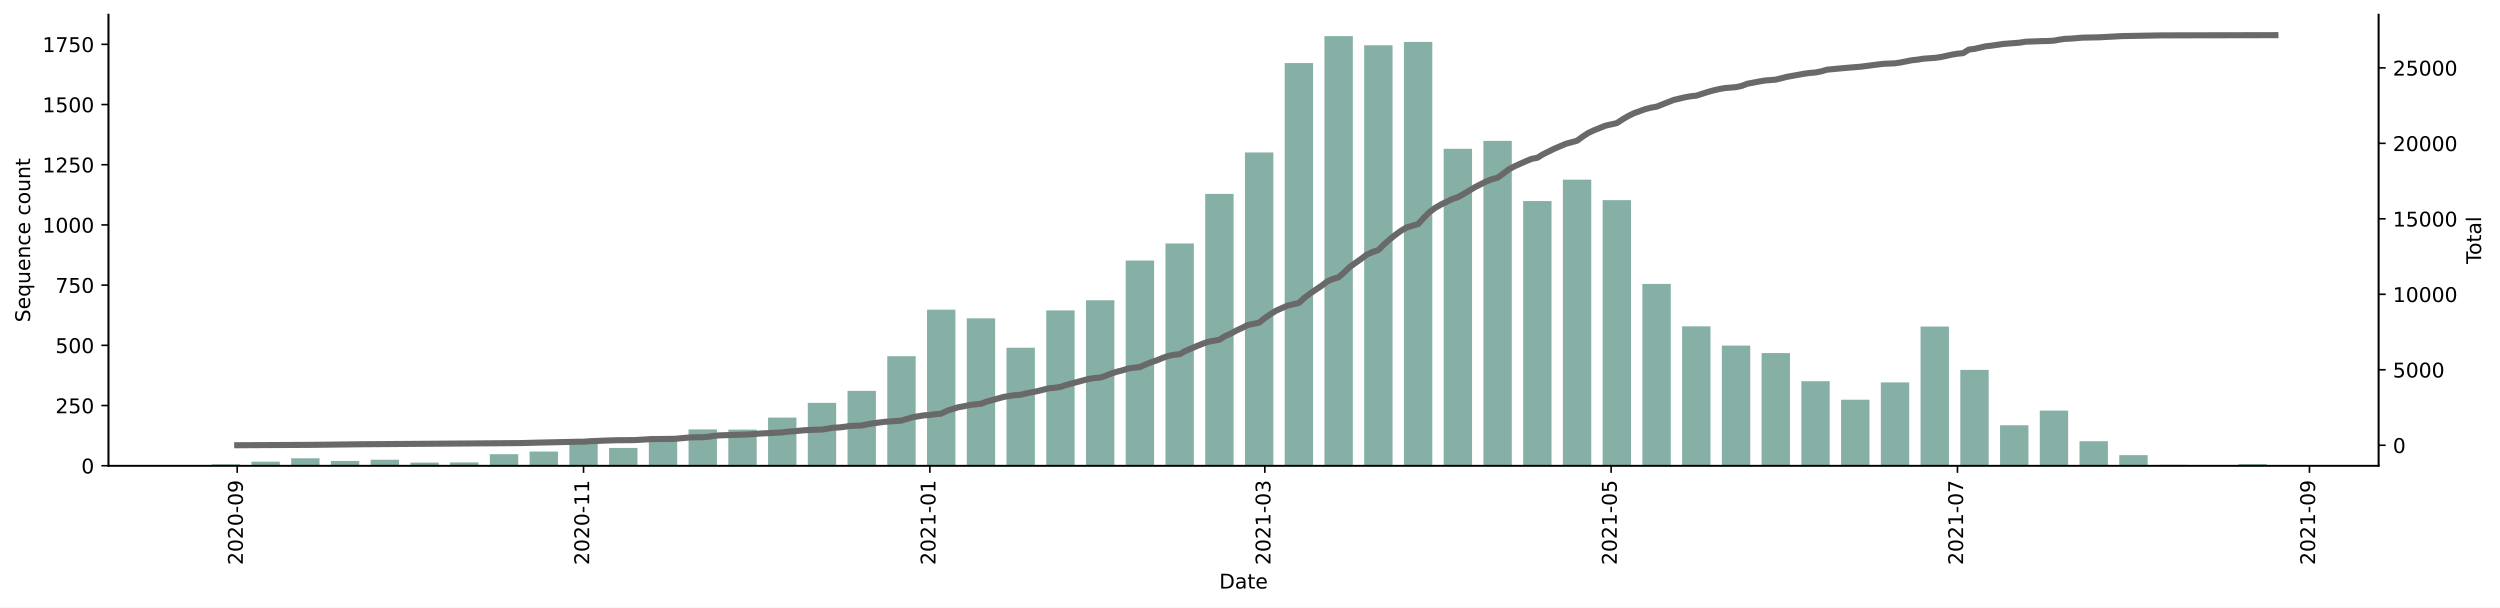
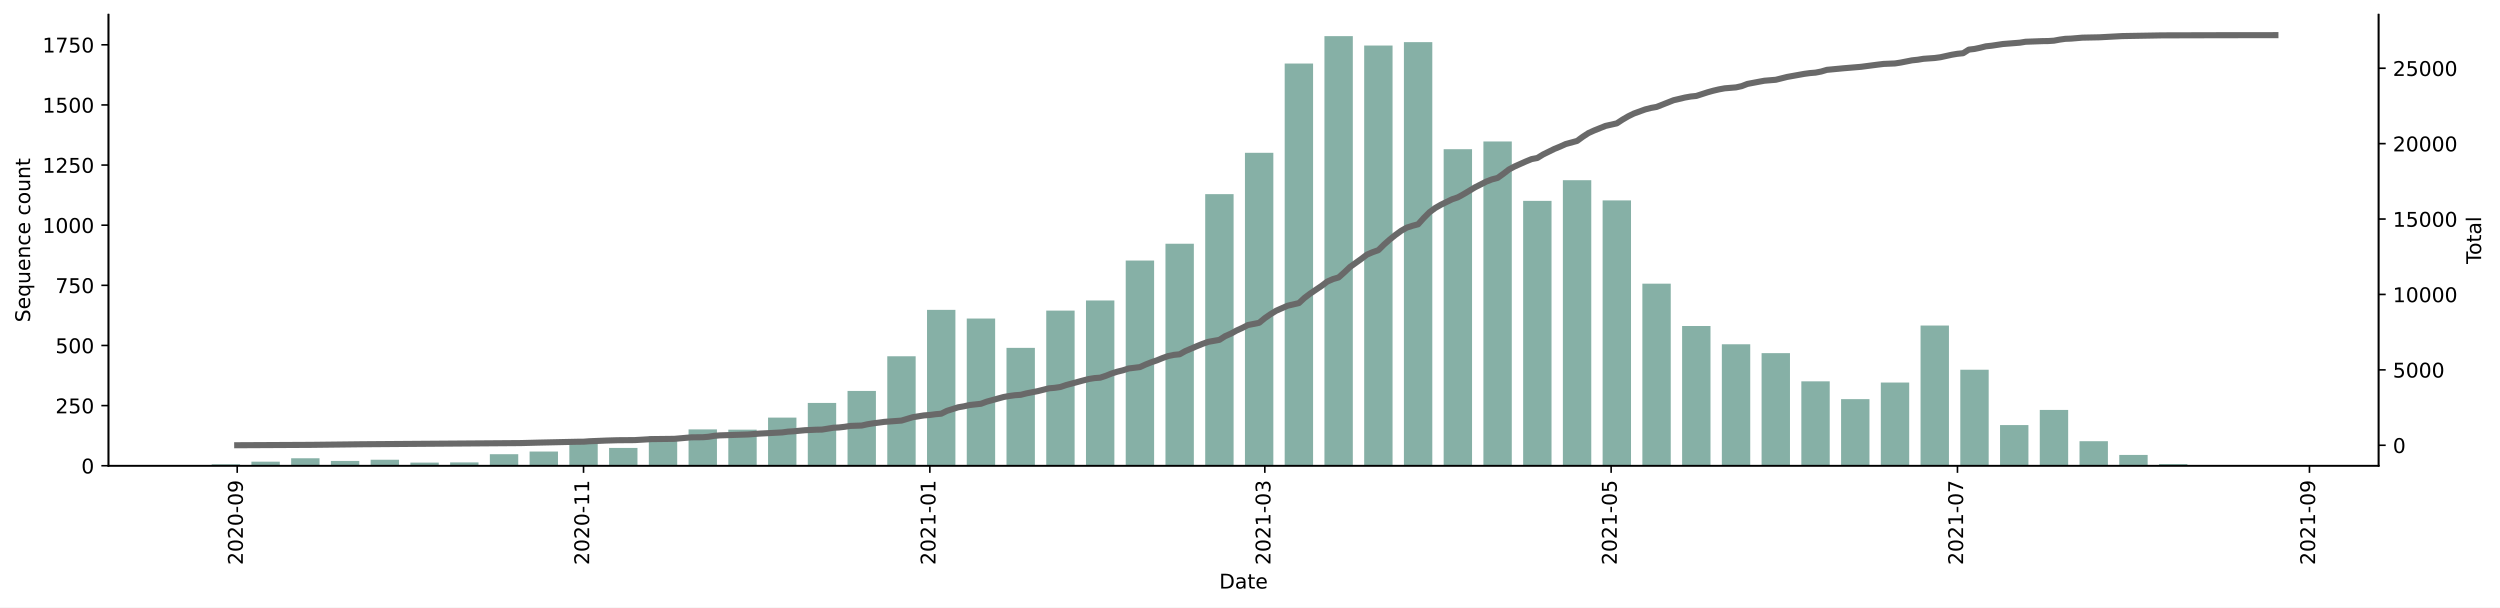
<svg xmlns="http://www.w3.org/2000/svg" xmlns:xlink="http://www.w3.org/1999/xlink" height="298.621pt" version="1.1" viewBox="0 0 1229.019 298.621" width="1229.019pt">
  <defs>
    <style type="text/css">*{stroke-linecap:butt;stroke-linejoin:round;}</style>
  </defs>
  <g id="figure_1">
    <g id="patch_1">
      <path d="M 0 298.621  L 1229.019 298.621  L 1229.019 0  L 0 0  z " style="fill:#ffffff;" />
    </g>
    <g id="axes_1">
      <g id="patch_2">
        <path d="M 53.328 228.96  L 1169.328 228.96  L 1169.328 7.2  L 53.328 7.2  z " style="fill:#ffffff;" />
      </g>
      <g id="patch_3">
-         <path clip-path="url(#p63cceb9260)" d="M 104.055 228.96  L 118.011 228.96  L 118.011 228.25  L 104.055 228.25  z " style="fill:#86b0a6;" />
+         <path clip-path="url(#p516807685a)" d="M 104.055 228.96  L 118.011 228.96  L 118.011 228.25  L 104.055 228.25  z " style="fill:#86b0a6;" />
      </g>
      <g id="patch_4">
-         <path clip-path="url(#p63cceb9260)" d="M 123.593 228.96  L 137.548 228.96  L 137.548 226.947  L 123.593 226.947  z " style="fill:#86b0a6;" />
+         <path clip-path="url(#p516807685a)" d="M 123.593 228.96  L 137.548 228.96  L 137.548 226.95  L 123.593 226.95  z " style="fill:#86b0a6;" />
      </g>
      <g id="patch_5">
-         <path clip-path="url(#p63cceb9260)" d="M 143.13 228.96  L 157.085 228.96  L 157.085 225.29  L 143.13 225.29  z " style="fill:#86b0a6;" />
+         <path clip-path="url(#p516807685a)" d="M 143.13 228.96  L 157.085 228.96  L 157.085 225.294  L 143.13 225.294  z " style="fill:#86b0a6;" />
      </g>
      <g id="patch_6">
-         <path clip-path="url(#p63cceb9260)" d="M 162.667 228.96  L 176.623 228.96  L 176.623 226.592  L 162.667 226.592  z " style="fill:#86b0a6;" />
+         <path clip-path="url(#p516807685a)" d="M 162.667 228.96  L 176.623 228.96  L 176.623 226.595  L 162.667 226.595  z " style="fill:#86b0a6;" />
      </g>
      <g id="patch_7">
-         <path clip-path="url(#p63cceb9260)" d="M 182.205 228.96  L 196.16 228.96  L 196.16 226  L 182.205 226  z " style="fill:#86b0a6;" />
+         <path clip-path="url(#p516807685a)" d="M 182.205 228.96  L 196.16 228.96  L 196.16 226.004  L 182.205 226.004  z " style="fill:#86b0a6;" />
      </g>
      <g id="patch_8">
-         <path clip-path="url(#p63cceb9260)" d="M 201.742 228.96  L 215.697 228.96  L 215.697 227.421  L 201.742 227.421  z " style="fill:#86b0a6;" />
+         <path clip-path="url(#p516807685a)" d="M 201.742 228.96  L 215.697 228.96  L 215.697 227.423  L 201.742 227.423  z " style="fill:#86b0a6;" />
      </g>
      <g id="patch_9">
-         <path clip-path="url(#p63cceb9260)" d="M 221.279 228.96  L 235.235 228.96  L 235.235 227.303  L 221.279 227.303  z " style="fill:#86b0a6;" />
+         <path clip-path="url(#p516807685a)" d="M 221.279 228.96  L 235.235 228.96  L 235.235 227.304  L 221.279 227.304  z " style="fill:#86b0a6;" />
      </g>
      <g id="patch_10">
-         <path clip-path="url(#p63cceb9260)" d="M 240.817 228.96  L 254.772 228.96  L 254.772 223.277  L 240.817 223.277  z " style="fill:#86b0a6;" />
+         <path clip-path="url(#p516807685a)" d="M 240.817 228.96  L 254.772 228.96  L 254.772 223.284  L 240.817 223.284  z " style="fill:#86b0a6;" />
      </g>
      <g id="patch_11">
-         <path clip-path="url(#p63cceb9260)" d="M 260.354 228.96  L 274.309 228.96  L 274.309 221.975  L 260.354 221.975  z " style="fill:#86b0a6;" />
+         <path clip-path="url(#p516807685a)" d="M 260.354 228.96  L 274.309 228.96  L 274.309 221.983  L 260.354 221.983  z " style="fill:#86b0a6;" />
      </g>
      <g id="patch_12">
-         <path clip-path="url(#p63cceb9260)" d="M 279.891 228.96  L 293.847 228.96  L 293.847 217.121  L 279.891 217.121  z " style="fill:#86b0a6;" />
+         <path clip-path="url(#p516807685a)" d="M 279.891 228.96  L 293.847 228.96  L 293.847 217.135  L 279.891 217.135  z " style="fill:#86b0a6;" />
      </g>
      <g id="patch_13">
-         <path clip-path="url(#p63cceb9260)" d="M 299.429 228.96  L 313.384 228.96  L 313.384 220.199  L 299.429 220.199  z " style="fill:#86b0a6;" />
+         <path clip-path="url(#p516807685a)" d="M 299.429 228.96  L 313.384 228.96  L 313.384 220.209  L 299.429 220.209  z " style="fill:#86b0a6;" />
      </g>
      <g id="patch_14">
-         <path clip-path="url(#p63cceb9260)" d="M 318.966 228.96  L 332.921 228.96  L 332.921 214.399  L 318.966 214.399  z " style="fill:#86b0a6;" />
+         <path clip-path="url(#p516807685a)" d="M 318.966 228.96  L 332.921 228.96  L 332.921 214.415  L 318.966 214.415  z " style="fill:#86b0a6;" />
      </g>
      <g id="patch_15">
-         <path clip-path="url(#p63cceb9260)" d="M 338.503 228.96  L 352.459 228.96  L 352.459 211.084  L 338.503 211.084  z " style="fill:#86b0a6;" />
+         <path clip-path="url(#p516807685a)" d="M 338.503 228.96  L 352.459 228.96  L 352.459 211.104  L 338.503 211.104  z " style="fill:#86b0a6;" />
      </g>
      <g id="patch_16">
-         <path clip-path="url(#p63cceb9260)" d="M 358.041 228.96  L 371.996 228.96  L 371.996 211.202  L 358.041 211.202  z " style="fill:#86b0a6;" />
+         <path clip-path="url(#p516807685a)" d="M 358.041 228.96  L 371.996 228.96  L 371.996 211.222  L 358.041 211.222  z " style="fill:#86b0a6;" />
      </g>
      <g id="patch_17">
-         <path clip-path="url(#p63cceb9260)" d="M 377.578 228.96  L 391.533 228.96  L 391.533 205.283  L 377.578 205.283  z " style="fill:#86b0a6;" />
+         <path clip-path="url(#p516807685a)" d="M 377.578 228.96  L 391.533 228.96  L 391.533 205.309  L 377.578 205.309  z " style="fill:#86b0a6;" />
      </g>
      <g id="patch_18">
-         <path clip-path="url(#p63cceb9260)" d="M 397.115 228.96  L 411.071 228.96  L 411.071 198.061  L 397.115 198.061  z " style="fill:#86b0a6;" />
+         <path clip-path="url(#p516807685a)" d="M 397.115 228.96  L 411.071 228.96  L 411.071 198.096  L 397.115 198.096  z " style="fill:#86b0a6;" />
      </g>
      <g id="patch_19">
-         <path clip-path="url(#p63cceb9260)" d="M 416.653 228.96  L 430.608 228.96  L 430.608 192.142  L 416.653 192.142  z " style="fill:#86b0a6;" />
+         <path clip-path="url(#p516807685a)" d="M 416.653 228.96  L 430.608 228.96  L 430.608 192.183  L 416.653 192.183  z " style="fill:#86b0a6;" />
      </g>
      <g id="patch_20">
-         <path clip-path="url(#p63cceb9260)" d="M 436.19 228.96  L 450.145 228.96  L 450.145 175.095  L 436.19 175.095  z " style="fill:#86b0a6;" />
+         <path clip-path="url(#p516807685a)" d="M 436.19 228.96  L 450.145 228.96  L 450.145 175.155  L 436.19 175.155  z " style="fill:#86b0a6;" />
      </g>
      <g id="patch_21">
-         <path clip-path="url(#p63cceb9260)" d="M 455.727 228.96  L 469.683 228.96  L 469.683 152.246  L 455.727 152.246  z " style="fill:#86b0a6;" />
+         <path clip-path="url(#p516807685a)" d="M 455.727 228.96  L 469.683 228.96  L 469.683 152.332  L 455.727 152.332  z " style="fill:#86b0a6;" />
      </g>
      <g id="patch_22">
-         <path clip-path="url(#p63cceb9260)" d="M 475.265 228.96  L 489.22 228.96  L 489.22 156.508  L 475.265 156.508  z " style="fill:#86b0a6;" />
+         <path clip-path="url(#p516807685a)" d="M 475.265 228.96  L 489.22 228.96  L 489.22 156.589  L 475.265 156.589  z " style="fill:#86b0a6;" />
      </g>
      <g id="patch_23">
-         <path clip-path="url(#p63cceb9260)" d="M 494.802 228.96  L 508.757 228.96  L 508.757 170.951  L 494.802 170.951  z " style="fill:#86b0a6;" />
+         <path clip-path="url(#p516807685a)" d="M 494.802 228.96  L 508.757 228.96  L 508.757 171.016  L 494.802 171.016  z " style="fill:#86b0a6;" />
      </g>
      <g id="patch_24">
-         <path clip-path="url(#p63cceb9260)" d="M 514.339 228.96  L 528.294 228.96  L 528.294 152.601  L 514.339 152.601  z " style="fill:#86b0a6;" />
+         <path clip-path="url(#p516807685a)" d="M 514.339 228.96  L 528.294 228.96  L 528.294 152.687  L 514.339 152.687  z " style="fill:#86b0a6;" />
      </g>
      <g id="patch_25">
-         <path clip-path="url(#p63cceb9260)" d="M 533.877 228.96  L 547.832 228.96  L 547.832 147.629  L 533.877 147.629  z " style="fill:#86b0a6;" />
+         <path clip-path="url(#p516807685a)" d="M 533.877 228.96  L 547.832 228.96  L 547.832 147.72  L 533.877 147.72  z " style="fill:#86b0a6;" />
      </g>
      <g id="patch_26">
-         <path clip-path="url(#p63cceb9260)" d="M 553.414 228.96  L 567.369 228.96  L 567.369 128.095  L 553.414 128.095  z " style="fill:#86b0a6;" />
+         <path clip-path="url(#p516807685a)" d="M 553.414 228.96  L 567.369 228.96  L 567.369 128.09  L 553.414 128.09  z " style="fill:#86b0a6;" />
      </g>
      <g id="patch_27">
-         <path clip-path="url(#p63cceb9260)" d="M 572.951 228.96  L 586.906 228.96  L 586.906 119.69  L 572.951 119.69  z " style="fill:#86b0a6;" />
+         <path clip-path="url(#p516807685a)" d="M 572.951 228.96  L 586.906 228.96  L 586.906 119.812  L 572.951 119.812  z " style="fill:#86b0a6;" />
      </g>
      <g id="patch_28">
-         <path clip-path="url(#p63cceb9260)" d="M 592.489 228.96  L 606.444 228.96  L 606.444 95.303  L 592.489 95.303  z " style="fill:#86b0a6;" />
+         <path clip-path="url(#p516807685a)" d="M 592.489 228.96  L 606.444 228.96  L 606.444 95.452  L 592.489 95.452  z " style="fill:#86b0a6;" />
      </g>
      <g id="patch_29">
-         <path clip-path="url(#p63cceb9260)" d="M 612.026 228.96  L 625.981 228.96  L 625.981 74.94  L 612.026 74.94  z " style="fill:#86b0a6;" />
+         <path clip-path="url(#p516807685a)" d="M 612.026 228.96  L 625.981 228.96  L 625.981 75.113  L 612.026 75.113  z " style="fill:#86b0a6;" />
      </g>
      <g id="patch_30">
-         <path clip-path="url(#p63cceb9260)" d="M 631.563 228.96  L 645.518 228.96  L 645.518 31.019  L 631.563 31.019  z " style="fill:#86b0a6;" />
+         <path clip-path="url(#p516807685a)" d="M 631.563 228.96  L 645.518 228.96  L 645.518 31.241  L 631.563 31.241  z " style="fill:#86b0a6;" />
      </g>
      <g id="patch_31">
-         <path clip-path="url(#p63cceb9260)" d="M 651.101 228.96  L 665.056 228.96  L 665.056 17.76  L 651.101 17.76  z " style="fill:#86b0a6;" />
+         <path clip-path="url(#p516807685a)" d="M 651.101 228.96  L 665.056 228.96  L 665.056 17.76  L 651.101 17.76  z " style="fill:#86b0a6;" />
      </g>
      <g id="patch_32">
-         <path clip-path="url(#p63cceb9260)" d="M 670.638 228.96  L 684.593 228.96  L 684.593 22.259  L 670.638 22.259  z " style="fill:#86b0a6;" />
+         <path clip-path="url(#p516807685a)" d="M 670.638 228.96  L 684.593 228.96  L 684.593 22.372  L 670.638 22.372  z " style="fill:#86b0a6;" />
      </g>
      <g id="patch_33">
-         <path clip-path="url(#p63cceb9260)" d="M 690.175 228.96  L 704.13 228.96  L 704.13 20.601  L 690.175 20.601  z " style="fill:#86b0a6;" />
+         <path clip-path="url(#p516807685a)" d="M 690.175 228.96  L 704.13 228.96  L 704.13 20.716  L 690.175 20.716  z " style="fill:#86b0a6;" />
      </g>
      <g id="patch_34">
-         <path clip-path="url(#p63cceb9260)" d="M 709.713 228.96  L 723.668 228.96  L 723.668 73.164  L 709.713 73.164  z " style="fill:#86b0a6;" />
+         <path clip-path="url(#p516807685a)" d="M 709.713 228.96  L 723.668 228.96  L 723.668 73.339  L 709.713 73.339  z " style="fill:#86b0a6;" />
      </g>
      <g id="patch_35">
-         <path clip-path="url(#p63cceb9260)" d="M 729.25 228.96  L 743.205 228.96  L 743.205 69.258  L 729.25 69.258  z " style="fill:#86b0a6;" />
+         <path clip-path="url(#p516807685a)" d="M 729.25 228.96  L 743.205 228.96  L 743.205 69.555  L 729.25 69.555  z " style="fill:#86b0a6;" />
      </g>
      <g id="patch_36">
-         <path clip-path="url(#p63cceb9260)" d="M 748.787 228.96  L 762.742 228.96  L 762.742 98.854  L 748.787 98.854  z " style="fill:#86b0a6;" />
+         <path clip-path="url(#p516807685a)" d="M 748.787 228.96  L 762.742 228.96  L 762.742 98.763  L 748.787 98.763  z " style="fill:#86b0a6;" />
      </g>
      <g id="patch_37">
-         <path clip-path="url(#p63cceb9260)" d="M 768.324 228.96  L 782.28 228.96  L 782.28 88.318  L 768.324 88.318  z " style="fill:#86b0a6;" />
+         <path clip-path="url(#p516807685a)" d="M 768.324 228.96  L 782.28 228.96  L 782.28 88.594  L 768.324 88.594  z " style="fill:#86b0a6;" />
      </g>
      <g id="patch_38">
-         <path clip-path="url(#p63cceb9260)" d="M 787.862 228.96  L 801.817 228.96  L 801.817 98.381  L 787.862 98.381  z " style="fill:#86b0a6;" />
+         <path clip-path="url(#p516807685a)" d="M 787.862 228.96  L 801.817 228.96  L 801.817 98.527  L 787.862 98.527  z " style="fill:#86b0a6;" />
      </g>
      <g id="patch_39">
-         <path clip-path="url(#p63cceb9260)" d="M 807.399 228.96  L 821.354 228.96  L 821.354 139.579  L 807.399 139.579  z " style="fill:#86b0a6;" />
+         <path clip-path="url(#p516807685a)" d="M 807.399 228.96  L 821.354 228.96  L 821.354 139.442  L 807.399 139.442  z " style="fill:#86b0a6;" />
      </g>
      <g id="patch_40">
-         <path clip-path="url(#p63cceb9260)" d="M 826.936 228.96  L 840.892 228.96  L 840.892 160.415  L 826.936 160.415  z " style="fill:#86b0a6;" />
+         <path clip-path="url(#p516807685a)" d="M 826.936 228.96  L 840.892 228.96  L 840.892 160.255  L 826.936 160.255  z " style="fill:#86b0a6;" />
      </g>
      <g id="patch_41">
-         <path clip-path="url(#p63cceb9260)" d="M 846.474 228.96  L 860.429 228.96  L 860.429 169.886  L 846.474 169.886  z " style="fill:#86b0a6;" />
+         <path clip-path="url(#p516807685a)" d="M 846.474 228.96  L 860.429 228.96  L 860.429 169.242  L 846.474 169.242  z " style="fill:#86b0a6;" />
      </g>
      <g id="patch_42">
-         <path clip-path="url(#p63cceb9260)" d="M 866.011 228.96  L 879.966 228.96  L 879.966 173.556  L 866.011 173.556  z " style="fill:#86b0a6;" />
+         <path clip-path="url(#p516807685a)" d="M 866.011 228.96  L 879.966 228.96  L 879.966 173.618  L 866.011 173.618  z " style="fill:#86b0a6;" />
      </g>
      <g id="patch_43">
-         <path clip-path="url(#p63cceb9260)" d="M 885.548 228.96  L 899.504 228.96  L 899.504 187.407  L 885.548 187.407  z " style="fill:#86b0a6;" />
+         <path clip-path="url(#p516807685a)" d="M 885.548 228.96  L 899.504 228.96  L 899.504 187.453  L 885.548 187.453  z " style="fill:#86b0a6;" />
      </g>
      <g id="patch_44">
-         <path clip-path="url(#p63cceb9260)" d="M 905.086 228.96  L 919.041 228.96  L 919.041 196.522  L 905.086 196.522  z " style="fill:#86b0a6;" />
+         <path clip-path="url(#p516807685a)" d="M 905.086 228.96  L 919.041 228.96  L 919.041 196.204  L 905.086 196.204  z " style="fill:#86b0a6;" />
      </g>
      <g id="patch_45">
-         <path clip-path="url(#p63cceb9260)" d="M 924.623 228.96  L 938.578 228.96  L 938.578 187.999  L 924.623 187.999  z " style="fill:#86b0a6;" />
+         <path clip-path="url(#p516807685a)" d="M 924.623 228.96  L 938.578 228.96  L 938.578 188.044  L 924.623 188.044  z " style="fill:#86b0a6;" />
      </g>
      <g id="patch_46">
-         <path clip-path="url(#p63cceb9260)" d="M 944.16 228.96  L 958.116 228.96  L 958.116 160.533  L 944.16 160.533  z " style="fill:#86b0a6;" />
+         <path clip-path="url(#p516807685a)" d="M 944.16 228.96  L 958.116 228.96  L 958.116 160.018  L 944.16 160.018  z " style="fill:#86b0a6;" />
      </g>
      <g id="patch_47">
-         <path clip-path="url(#p63cceb9260)" d="M 963.698 228.96  L 977.653 228.96  L 977.653 181.843  L 963.698 181.843  z " style="fill:#86b0a6;" />
+         <path clip-path="url(#p516807685a)" d="M 963.698 228.96  L 977.653 228.96  L 977.653 181.777  L 963.698 181.777  z " style="fill:#86b0a6;" />
      </g>
      <g id="patch_48">
-         <path clip-path="url(#p63cceb9260)" d="M 983.235 228.96  L 997.19 228.96  L 997.19 209.071  L 983.235 209.071  z " style="fill:#86b0a6;" />
+         <path clip-path="url(#p516807685a)" d="M 983.235 228.96  L 997.19 228.96  L 997.19 208.975  L 983.235 208.975  z " style="fill:#86b0a6;" />
      </g>
      <g id="patch_49">
-         <path clip-path="url(#p63cceb9260)" d="M 1002.772 228.96  L 1016.728 228.96  L 1016.728 201.85  L 1002.772 201.85  z " style="fill:#86b0a6;" />
+         <path clip-path="url(#p516807685a)" d="M 1002.772 228.96  L 1016.728 228.96  L 1016.728 201.525  L 1002.772 201.525  z " style="fill:#86b0a6;" />
      </g>
      <g id="patch_50">
-         <path clip-path="url(#p63cceb9260)" d="M 1022.31 228.96  L 1036.265 228.96  L 1036.265 216.885  L 1022.31 216.885  z " style="fill:#86b0a6;" />
+         <path clip-path="url(#p516807685a)" d="M 1022.31 228.96  L 1036.265 228.96  L 1036.265 216.898  L 1022.31 216.898  z " style="fill:#86b0a6;" />
      </g>
      <g id="patch_51">
-         <path clip-path="url(#p63cceb9260)" d="M 1041.847 228.96  L 1055.802 228.96  L 1055.802 223.751  L 1041.847 223.751  z " style="fill:#86b0a6;" />
+         <path clip-path="url(#p516807685a)" d="M 1041.847 228.96  L 1055.802 228.96  L 1055.802 223.639  L 1041.847 223.639  z " style="fill:#86b0a6;" />
      </g>
      <g id="patch_52">
-         <path clip-path="url(#p63cceb9260)" d="M 1061.384 228.96  L 1075.34 228.96  L 1075.34 228.486  L 1061.384 228.486  z " style="fill:#86b0a6;" />
+         <path clip-path="url(#p516807685a)" d="M 1061.384 228.96  L 1075.34 228.96  L 1075.34 228.132  L 1061.384 228.132  z " style="fill:#86b0a6;" />
      </g>
      <g id="patch_53">
-         <path clip-path="url(#p63cceb9260)" d="M 1080.922 228.96  L 1094.877 228.96  L 1094.877 228.723  L 1080.922 228.723  z " style="fill:#86b0a6;" />
+         <path clip-path="url(#p516807685a)" d="M 1080.922 228.96  L 1094.877 228.96  L 1094.877 228.723  L 1080.922 228.723  z " style="fill:#86b0a6;" />
      </g>
      <g id="patch_54">
-         <path clip-path="url(#p63cceb9260)" d="M 1100.459 228.96  L 1114.414 228.96  L 1114.414 228.131  L 1100.459 228.131  z " style="fill:#86b0a6;" />
+         <path clip-path="url(#p516807685a)" d="M 1100.459 228.96  L 1114.414 228.96  L 1114.414 228.605  L 1100.459 228.605  z " style="fill:#86b0a6;" />
      </g>
      <g id="matplotlib.axis_1">
        <g id="xtick_1">
          <g id="line2d_1">
            <defs>
-               <path d="M 0 0  L 0 3.5  " id="mf7833ebbec" style="stroke:#000000;stroke-width:0.8;" />
+               <path d="M 0 0  L 0 3.5  " id="m65d440bb99" style="stroke:#000000;stroke-width:0.8;" />
            </defs>
            <g>
-               <use style="stroke:#000000;stroke-width:0.8;" x="116.615" xlink:href="#mf7833ebbec" y="228.96" />
+               <use style="stroke:#000000;stroke-width:0.8;" x="116.615" xlink:href="#m65d440bb99" y="228.96" />
            </g>
          </g>
          <g id="text_1">
            <g transform="translate(119.3745 277.7428)rotate(-90)scale(0.1 -0.1)">
              <defs>
                <path d="M 1228 531  L 3431 531  L 3431 0  L 469 0  L 469 531  Q 828 903 1448 1529  Q 2069 2156 2228 2338  Q 2531 2678 2651 2914  Q 2772 3150 2772 3378  Q 2772 3750 2511 3984  Q 2250 4219 1831 4219  Q 1534 4219 1204 4116  Q 875 4013 500 3803  L 500 4441  Q 881 4594 1212 4672  Q 1544 4750 1819 4750  Q 2544 4750 2975 4387  Q 3406 4025 3406 3419  Q 3406 3131 3298 2873  Q 3191 2616 2906 2266  Q 2828 2175 2409 1742  Q 1991 1309 1228 531  z " id="DejaVuSans-32" transform="scale(0.015625)" />
                <path d="M 2034 4250  Q 1547 4250 1301 3770  Q 1056 3291 1056 2328  Q 1056 1369 1301 889  Q 1547 409 2034 409  Q 2525 409 2770 889  Q 3016 1369 3016 2328  Q 3016 3291 2770 3770  Q 2525 4250 2034 4250  z M 2034 4750  Q 2819 4750 3233 4129  Q 3647 3509 3647 2328  Q 3647 1150 3233 529  Q 2819 -91 2034 -91  Q 1250 -91 836 529  Q 422 1150 422 2328  Q 422 3509 836 4129  Q 1250 4750 2034 4750  z " id="DejaVuSans-30" transform="scale(0.015625)" />
                <path d="M 313 2009  L 1997 2009  L 1997 1497  L 313 1497  L 313 2009  z " id="DejaVuSans-2d" transform="scale(0.015625)" />
                <path d="M 703 97  L 703 672  Q 941 559 1184 500  Q 1428 441 1663 441  Q 2288 441 2617 861  Q 2947 1281 2994 2138  Q 2813 1869 2534 1725  Q 2256 1581 1919 1581  Q 1219 1581 811 2004  Q 403 2428 403 3163  Q 403 3881 828 4315  Q 1253 4750 1959 4750  Q 2769 4750 3195 4129  Q 3622 3509 3622 2328  Q 3622 1225 3098 567  Q 2575 -91 1691 -91  Q 1453 -91 1209 -44  Q 966 3 703 97  z M 1959 2075  Q 2384 2075 2632 2365  Q 2881 2656 2881 3163  Q 2881 3666 2632 3958  Q 2384 4250 1959 4250  Q 1534 4250 1286 3958  Q 1038 3666 1038 3163  Q 1038 2656 1286 2365  Q 1534 2075 1959 2075  z " id="DejaVuSans-39" transform="scale(0.015625)" />
              </defs>
              <use xlink:href="#DejaVuSans-32" />
              <use x="63.623" xlink:href="#DejaVuSans-30" />
              <use x="127.246" xlink:href="#DejaVuSans-32" />
              <use x="190.869" xlink:href="#DejaVuSans-30" />
              <use x="254.492" xlink:href="#DejaVuSans-2d" />
              <use x="290.576" xlink:href="#DejaVuSans-30" />
              <use x="354.199" xlink:href="#DejaVuSans-39" />
            </g>
          </g>
        </g>
        <g id="xtick_2">
          <g id="line2d_2">
            <g>
-               <use style="stroke:#000000;stroke-width:0.8;" x="286.869" xlink:href="#mf7833ebbec" y="228.96" />
+               <use style="stroke:#000000;stroke-width:0.8;" x="286.869" xlink:href="#m65d440bb99" y="228.96" />
            </g>
          </g>
          <g id="text_2">
            <g transform="translate(289.6283 277.7428)rotate(-90)scale(0.1 -0.1)">
              <defs>
                <path d="M 794 531  L 1825 531  L 1825 4091  L 703 3866  L 703 4441  L 1819 4666  L 2450 4666  L 2450 531  L 3481 531  L 3481 0  L 794 0  L 794 531  z " id="DejaVuSans-31" transform="scale(0.015625)" />
              </defs>
              <use xlink:href="#DejaVuSans-32" />
              <use x="63.623" xlink:href="#DejaVuSans-30" />
              <use x="127.246" xlink:href="#DejaVuSans-32" />
              <use x="190.869" xlink:href="#DejaVuSans-30" />
              <use x="254.492" xlink:href="#DejaVuSans-2d" />
              <use x="290.576" xlink:href="#DejaVuSans-31" />
              <use x="354.199" xlink:href="#DejaVuSans-31" />
            </g>
          </g>
        </g>
        <g id="xtick_3">
          <g id="line2d_3">
            <g>
-               <use style="stroke:#000000;stroke-width:0.8;" x="457.123" xlink:href="#mf7833ebbec" y="228.96" />
+               <use style="stroke:#000000;stroke-width:0.8;" x="457.123" xlink:href="#m65d440bb99" y="228.96" />
            </g>
          </g>
          <g id="text_3">
            <g transform="translate(459.8822 277.7428)rotate(-90)scale(0.1 -0.1)">
              <use xlink:href="#DejaVuSans-32" />
              <use x="63.623" xlink:href="#DejaVuSans-30" />
              <use x="127.246" xlink:href="#DejaVuSans-32" />
              <use x="190.869" xlink:href="#DejaVuSans-31" />
              <use x="254.492" xlink:href="#DejaVuSans-2d" />
              <use x="290.576" xlink:href="#DejaVuSans-30" />
              <use x="354.199" xlink:href="#DejaVuSans-31" />
            </g>
          </g>
        </g>
        <g id="xtick_4">
          <g id="line2d_4">
            <g>
-               <use style="stroke:#000000;stroke-width:0.8;" x="621.795" xlink:href="#mf7833ebbec" y="228.96" />
+               <use style="stroke:#000000;stroke-width:0.8;" x="621.795" xlink:href="#m65d440bb99" y="228.96" />
            </g>
          </g>
          <g id="text_4">
            <g transform="translate(624.5539 277.7428)rotate(-90)scale(0.1 -0.1)">
              <defs>
                <path d="M 2597 2516  Q 3050 2419 3304 2112  Q 3559 1806 3559 1356  Q 3559 666 3084 287  Q 2609 -91 1734 -91  Q 1441 -91 1130 -33  Q 819 25 488 141  L 488 750  Q 750 597 1062 519  Q 1375 441 1716 441  Q 2309 441 2620 675  Q 2931 909 2931 1356  Q 2931 1769 2642 2001  Q 2353 2234 1838 2234  L 1294 2234  L 1294 2753  L 1863 2753  Q 2328 2753 2575 2939  Q 2822 3125 2822 3475  Q 2822 3834 2567 4026  Q 2313 4219 1838 4219  Q 1578 4219 1281 4162  Q 984 4106 628 3988  L 628 4550  Q 988 4650 1302 4700  Q 1616 4750 1894 4750  Q 2613 4750 3031 4423  Q 3450 4097 3450 3541  Q 3450 3153 3228 2886  Q 3006 2619 2597 2516  z " id="DejaVuSans-33" transform="scale(0.015625)" />
              </defs>
              <use xlink:href="#DejaVuSans-32" />
              <use x="63.623" xlink:href="#DejaVuSans-30" />
              <use x="127.246" xlink:href="#DejaVuSans-32" />
              <use x="190.869" xlink:href="#DejaVuSans-31" />
              <use x="254.492" xlink:href="#DejaVuSans-2d" />
              <use x="290.576" xlink:href="#DejaVuSans-30" />
              <use x="354.199" xlink:href="#DejaVuSans-33" />
            </g>
          </g>
        </g>
        <g id="xtick_5">
          <g id="line2d_5">
            <g>
-               <use style="stroke:#000000;stroke-width:0.8;" x="792.048" xlink:href="#mf7833ebbec" y="228.96" />
+               <use style="stroke:#000000;stroke-width:0.8;" x="792.048" xlink:href="#m65d440bb99" y="228.96" />
            </g>
          </g>
          <g id="text_5">
            <g transform="translate(794.8078 277.7428)rotate(-90)scale(0.1 -0.1)">
              <defs>
                <path d="M 691 4666  L 3169 4666  L 3169 4134  L 1269 4134  L 1269 2991  Q 1406 3038 1543 3061  Q 1681 3084 1819 3084  Q 2600 3084 3056 2656  Q 3513 2228 3513 1497  Q 3513 744 3044 326  Q 2575 -91 1722 -91  Q 1428 -91 1123 -41  Q 819 9 494 109  L 494 744  Q 775 591 1075 516  Q 1375 441 1709 441  Q 2250 441 2565 725  Q 2881 1009 2881 1497  Q 2881 1984 2565 2268  Q 2250 2553 1709 2553  Q 1456 2553 1204 2497  Q 953 2441 691 2322  L 691 4666  z " id="DejaVuSans-35" transform="scale(0.015625)" />
              </defs>
              <use xlink:href="#DejaVuSans-32" />
              <use x="63.623" xlink:href="#DejaVuSans-30" />
              <use x="127.246" xlink:href="#DejaVuSans-32" />
              <use x="190.869" xlink:href="#DejaVuSans-31" />
              <use x="254.492" xlink:href="#DejaVuSans-2d" />
              <use x="290.576" xlink:href="#DejaVuSans-30" />
              <use x="354.199" xlink:href="#DejaVuSans-35" />
            </g>
          </g>
        </g>
        <g id="xtick_6">
          <g id="line2d_6">
            <g>
-               <use style="stroke:#000000;stroke-width:0.8;" x="962.302" xlink:href="#mf7833ebbec" y="228.96" />
+               <use style="stroke:#000000;stroke-width:0.8;" x="962.302" xlink:href="#m65d440bb99" y="228.96" />
            </g>
          </g>
          <g id="text_6">
            <g transform="translate(965.0616 277.7428)rotate(-90)scale(0.1 -0.1)">
              <defs>
                <path d="M 525 4666  L 3525 4666  L 3525 4397  L 1831 0  L 1172 0  L 2766 4134  L 525 4134  L 525 4666  z " id="DejaVuSans-37" transform="scale(0.015625)" />
              </defs>
              <use xlink:href="#DejaVuSans-32" />
              <use x="63.623" xlink:href="#DejaVuSans-30" />
              <use x="127.246" xlink:href="#DejaVuSans-32" />
              <use x="190.869" xlink:href="#DejaVuSans-31" />
              <use x="254.492" xlink:href="#DejaVuSans-2d" />
              <use x="290.576" xlink:href="#DejaVuSans-30" />
              <use x="354.199" xlink:href="#DejaVuSans-37" />
            </g>
          </g>
        </g>
        <g id="xtick_7">
          <g id="line2d_7">
            <g>
-               <use style="stroke:#000000;stroke-width:0.8;" x="1135.347" xlink:href="#mf7833ebbec" y="228.96" />
+               <use style="stroke:#000000;stroke-width:0.8;" x="1135.347" xlink:href="#m65d440bb99" y="228.96" />
            </g>
          </g>
          <g id="text_7">
            <g transform="translate(1138.107 277.7428)rotate(-90)scale(0.1 -0.1)">
              <use xlink:href="#DejaVuSans-32" />
              <use x="63.623" xlink:href="#DejaVuSans-30" />
              <use x="127.246" xlink:href="#DejaVuSans-32" />
              <use x="190.869" xlink:href="#DejaVuSans-31" />
              <use x="254.492" xlink:href="#DejaVuSans-2d" />
              <use x="290.576" xlink:href="#DejaVuSans-30" />
              <use x="354.199" xlink:href="#DejaVuSans-39" />
            </g>
          </g>
        </g>
        <g id="text_8">
          <g transform="translate(599.3773 289.3413)scale(0.1 -0.1)">
            <defs>
              <path d="M 1259 4147  L 1259 519  L 2022 519  Q 2988 519 3436 956  Q 3884 1394 3884 2338  Q 3884 3275 3436 3711  Q 2988 4147 2022 4147  L 1259 4147  z M 628 4666  L 1925 4666  Q 3281 4666 3915 4102  Q 4550 3538 4550 2338  Q 4550 1131 3912 565  Q 3275 0 1925 0  L 628 0  L 628 4666  z " id="DejaVuSans-44" transform="scale(0.015625)" />
              <path d="M 2194 1759  Q 1497 1759 1228 1600  Q 959 1441 959 1056  Q 959 750 1161 570  Q 1363 391 1709 391  Q 2188 391 2477 730  Q 2766 1069 2766 1631  L 2766 1759  L 2194 1759  z M 3341 1997  L 3341 0  L 2766 0  L 2766 531  Q 2569 213 2275 61  Q 1981 -91 1556 -91  Q 1019 -91 701 211  Q 384 513 384 1019  Q 384 1609 779 1909  Q 1175 2209 1959 2209  L 2766 2209  L 2766 2266  Q 2766 2663 2505 2880  Q 2244 3097 1772 3097  Q 1472 3097 1187 3025  Q 903 2953 641 2809  L 641 3341  Q 956 3463 1253 3523  Q 1550 3584 1831 3584  Q 2591 3584 2966 3190  Q 3341 2797 3341 1997  z " id="DejaVuSans-61" transform="scale(0.015625)" />
              <path d="M 1172 4494  L 1172 3500  L 2356 3500  L 2356 3053  L 1172 3053  L 1172 1153  Q 1172 725 1289 603  Q 1406 481 1766 481  L 2356 481  L 2356 0  L 1766 0  Q 1100 0 847 248  Q 594 497 594 1153  L 594 3053  L 172 3053  L 172 3500  L 594 3500  L 594 4494  L 1172 4494  z " id="DejaVuSans-74" transform="scale(0.015625)" />
              <path d="M 3597 1894  L 3597 1613  L 953 1613  Q 991 1019 1311 708  Q 1631 397 2203 397  Q 2534 397 2845 478  Q 3156 559 3463 722  L 3463 178  Q 3153 47 2828 -22  Q 2503 -91 2169 -91  Q 1331 -91 842 396  Q 353 884 353 1716  Q 353 2575 817 3079  Q 1281 3584 2069 3584  Q 2775 3584 3186 3129  Q 3597 2675 3597 1894  z M 3022 2063  Q 3016 2534 2758 2815  Q 2500 3097 2075 3097  Q 1594 3097 1305 2825  Q 1016 2553 972 2059  L 3022 2063  z " id="DejaVuSans-65" transform="scale(0.015625)" />
            </defs>
            <use xlink:href="#DejaVuSans-44" />
            <use x="77.002" xlink:href="#DejaVuSans-61" />
            <use x="138.281" xlink:href="#DejaVuSans-74" />
            <use x="177.49" xlink:href="#DejaVuSans-65" />
          </g>
        </g>
      </g>
      <g id="matplotlib.axis_2">
        <g id="ytick_1">
          <g id="line2d_8">
            <defs>
-               <path d="M 0 0  L -3.5 0  " id="m56689d2266" style="stroke:#000000;stroke-width:0.8;" />
+               <path d="M 0 0  L -3.5 0  " id="m7ddc450894" style="stroke:#000000;stroke-width:0.8;" />
            </defs>
            <g>
-               <use style="stroke:#000000;stroke-width:0.8;" x="53.328" xlink:href="#m56689d2266" y="228.96" />
+               <use style="stroke:#000000;stroke-width:0.8;" x="53.328" xlink:href="#m7ddc450894" y="228.96" />
            </g>
          </g>
          <g id="text_9">
            <g transform="translate(39.96563 232.7592)scale(0.1 -0.1)">
              <use xlink:href="#DejaVuSans-30" />
            </g>
          </g>
        </g>
        <g id="ytick_2">
          <g id="line2d_9">
            <g>
-               <use style="stroke:#000000;stroke-width:0.8;" x="53.328" xlink:href="#m56689d2266" y="199.364" />
+               <use style="stroke:#000000;stroke-width:0.8;" x="53.328" xlink:href="#m7ddc450894" y="199.397" />
            </g>
          </g>
          <g id="text_10">
-             <g transform="translate(27.24063 203.1628)scale(0.1 -0.1)">
+             <g transform="translate(27.24063 203.1959)scale(0.1 -0.1)">
              <use xlink:href="#DejaVuSans-32" />
              <use x="63.623" xlink:href="#DejaVuSans-35" />
              <use x="127.246" xlink:href="#DejaVuSans-30" />
            </g>
          </g>
        </g>
        <g id="ytick_3">
          <g id="line2d_10">
            <g>
-               <use style="stroke:#000000;stroke-width:0.8;" x="53.328" xlink:href="#m56689d2266" y="169.767" />
+               <use style="stroke:#000000;stroke-width:0.8;" x="53.328" xlink:href="#m7ddc450894" y="169.833" />
            </g>
          </g>
          <g id="text_11">
-             <g transform="translate(27.24063 173.5664)scale(0.1 -0.1)">
+             <g transform="translate(27.24063 173.6327)scale(0.1 -0.1)">
              <use xlink:href="#DejaVuSans-35" />
              <use x="63.623" xlink:href="#DejaVuSans-30" />
              <use x="127.246" xlink:href="#DejaVuSans-30" />
            </g>
          </g>
        </g>
        <g id="ytick_4">
          <g id="line2d_11">
            <g>
-               <use style="stroke:#000000;stroke-width:0.8;" x="53.328" xlink:href="#m56689d2266" y="140.171" />
+               <use style="stroke:#000000;stroke-width:0.8;" x="53.328" xlink:href="#m7ddc450894" y="140.27" />
            </g>
          </g>
          <g id="text_12">
-             <g transform="translate(27.24063 143.97)scale(0.1 -0.1)">
+             <g transform="translate(27.24063 144.0694)scale(0.1 -0.1)">
              <use xlink:href="#DejaVuSans-37" />
              <use x="63.623" xlink:href="#DejaVuSans-35" />
              <use x="127.246" xlink:href="#DejaVuSans-30" />
            </g>
          </g>
        </g>
        <g id="ytick_5">
          <g id="line2d_12">
            <g>
-               <use style="stroke:#000000;stroke-width:0.8;" x="53.328" xlink:href="#m56689d2266" y="110.574" />
+               <use style="stroke:#000000;stroke-width:0.8;" x="53.328" xlink:href="#m7ddc450894" y="110.707" />
            </g>
          </g>
          <g id="text_13">
-             <g transform="translate(20.87813 114.3736)scale(0.1 -0.1)">
+             <g transform="translate(20.87813 114.5061)scale(0.1 -0.1)">
              <use xlink:href="#DejaVuSans-31" />
              <use x="63.623" xlink:href="#DejaVuSans-30" />
              <use x="127.246" xlink:href="#DejaVuSans-30" />
              <use x="190.869" xlink:href="#DejaVuSans-30" />
            </g>
          </g>
        </g>
        <g id="ytick_6">
          <g id="line2d_13">
            <g>
-               <use style="stroke:#000000;stroke-width:0.8;" x="53.328" xlink:href="#m56689d2266" y="80.978" />
+               <use style="stroke:#000000;stroke-width:0.8;" x="53.328" xlink:href="#m7ddc450894" y="81.144" />
            </g>
          </g>
          <g id="text_14">
-             <g transform="translate(20.87813 84.77716)scale(0.1 -0.1)">
+             <g transform="translate(20.87813 84.94287)scale(0.1 -0.1)">
              <use xlink:href="#DejaVuSans-31" />
              <use x="63.623" xlink:href="#DejaVuSans-32" />
              <use x="127.246" xlink:href="#DejaVuSans-35" />
              <use x="190.869" xlink:href="#DejaVuSans-30" />
            </g>
          </g>
        </g>
        <g id="ytick_7">
          <g id="line2d_14">
            <g>
-               <use style="stroke:#000000;stroke-width:0.8;" x="53.328" xlink:href="#m56689d2266" y="51.382" />
+               <use style="stroke:#000000;stroke-width:0.8;" x="53.328" xlink:href="#m7ddc450894" y="51.58" />
            </g>
          </g>
          <g id="text_15">
-             <g transform="translate(20.87813 55.18074)scale(0.1 -0.1)">
+             <g transform="translate(20.87813 55.3796)scale(0.1 -0.1)">
              <use xlink:href="#DejaVuSans-31" />
              <use x="63.623" xlink:href="#DejaVuSans-35" />
              <use x="127.246" xlink:href="#DejaVuSans-30" />
              <use x="190.869" xlink:href="#DejaVuSans-30" />
            </g>
          </g>
        </g>
        <g id="ytick_8">
          <g id="line2d_15">
            <g>
-               <use style="stroke:#000000;stroke-width:0.8;" x="53.328" xlink:href="#m56689d2266" y="21.785" />
+               <use style="stroke:#000000;stroke-width:0.8;" x="53.328" xlink:href="#m7ddc450894" y="22.017" />
            </g>
          </g>
          <g id="text_16">
-             <g transform="translate(20.87813 25.58433)scale(0.1 -0.1)">
+             <g transform="translate(20.87813 25.81633)scale(0.1 -0.1)">
              <use xlink:href="#DejaVuSans-31" />
              <use x="63.623" xlink:href="#DejaVuSans-37" />
              <use x="127.246" xlink:href="#DejaVuSans-35" />
              <use x="190.869" xlink:href="#DejaVuSans-30" />
            </g>
          </g>
        </g>
        <g id="text_17">
          <g transform="translate(14.79844 158.4402)rotate(-90)scale(0.1 -0.1)">
            <defs>
              <path d="M 3425 4513  L 3425 3897  Q 3066 4069 2747 4153  Q 2428 4238 2131 4238  Q 1616 4238 1336 4038  Q 1056 3838 1056 3469  Q 1056 3159 1242 3001  Q 1428 2844 1947 2747  L 2328 2669  Q 3034 2534 3370 2195  Q 3706 1856 3706 1288  Q 3706 609 3251 259  Q 2797 -91 1919 -91  Q 1588 -91 1214 -16  Q 841 59 441 206  L 441 856  Q 825 641 1194 531  Q 1563 422 1919 422  Q 2459 422 2753 634  Q 3047 847 3047 1241  Q 3047 1584 2836 1778  Q 2625 1972 2144 2069  L 1759 2144  Q 1053 2284 737 2584  Q 422 2884 422 3419  Q 422 4038 858 4394  Q 1294 4750 2059 4750  Q 2388 4750 2728 4690  Q 3069 4631 3425 4513  z " id="DejaVuSans-53" transform="scale(0.015625)" />
              <path d="M 947 1747  Q 947 1113 1208 752  Q 1469 391 1925 391  Q 2381 391 2643 752  Q 2906 1113 2906 1747  Q 2906 2381 2643 2742  Q 2381 3103 1925 3103  Q 1469 3103 1208 2742  Q 947 2381 947 1747  z M 2906 525  Q 2725 213 2448 61  Q 2172 -91 1784 -91  Q 1150 -91 751 415  Q 353 922 353 1747  Q 353 2572 751 3078  Q 1150 3584 1784 3584  Q 2172 3584 2448 3432  Q 2725 3281 2906 2969  L 2906 3500  L 3481 3500  L 3481 -1331  L 2906 -1331  L 2906 525  z " id="DejaVuSans-71" transform="scale(0.015625)" />
              <path d="M 544 1381  L 544 3500  L 1119 3500  L 1119 1403  Q 1119 906 1312 657  Q 1506 409 1894 409  Q 2359 409 2629 706  Q 2900 1003 2900 1516  L 2900 3500  L 3475 3500  L 3475 0  L 2900 0  L 2900 538  Q 2691 219 2414 64  Q 2138 -91 1772 -91  Q 1169 -91 856 284  Q 544 659 544 1381  z M 1991 3584  L 1991 3584  z " id="DejaVuSans-75" transform="scale(0.015625)" />
              <path d="M 3513 2113  L 3513 0  L 2938 0  L 2938 2094  Q 2938 2591 2744 2837  Q 2550 3084 2163 3084  Q 1697 3084 1428 2787  Q 1159 2491 1159 1978  L 1159 0  L 581 0  L 581 3500  L 1159 3500  L 1159 2956  Q 1366 3272 1645 3428  Q 1925 3584 2291 3584  Q 2894 3584 3203 3211  Q 3513 2838 3513 2113  z " id="DejaVuSans-6e" transform="scale(0.015625)" />
              <path d="M 3122 3366  L 3122 2828  Q 2878 2963 2633 3030  Q 2388 3097 2138 3097  Q 1578 3097 1268 2742  Q 959 2388 959 1747  Q 959 1106 1268 751  Q 1578 397 2138 397  Q 2388 397 2633 464  Q 2878 531 3122 666  L 3122 134  Q 2881 22 2623 -34  Q 2366 -91 2075 -91  Q 1284 -91 818 406  Q 353 903 353 1747  Q 353 2603 823 3093  Q 1294 3584 2113 3584  Q 2378 3584 2631 3529  Q 2884 3475 3122 3366  z " id="DejaVuSans-63" transform="scale(0.015625)" />
              <path id="DejaVuSans-20" transform="scale(0.015625)" />
              <path d="M 1959 3097  Q 1497 3097 1228 2736  Q 959 2375 959 1747  Q 959 1119 1226 758  Q 1494 397 1959 397  Q 2419 397 2687 759  Q 2956 1122 2956 1747  Q 2956 2369 2687 2733  Q 2419 3097 1959 3097  z M 1959 3584  Q 2709 3584 3137 3096  Q 3566 2609 3566 1747  Q 3566 888 3137 398  Q 2709 -91 1959 -91  Q 1206 -91 779 398  Q 353 888 353 1747  Q 353 2609 779 3096  Q 1206 3584 1959 3584  z " id="DejaVuSans-6f" transform="scale(0.015625)" />
            </defs>
            <use xlink:href="#DejaVuSans-53" />
            <use x="63.477" xlink:href="#DejaVuSans-65" />
            <use x="125" xlink:href="#DejaVuSans-71" />
            <use x="188.477" xlink:href="#DejaVuSans-75" />
            <use x="251.855" xlink:href="#DejaVuSans-65" />
            <use x="313.379" xlink:href="#DejaVuSans-6e" />
            <use x="376.758" xlink:href="#DejaVuSans-63" />
            <use x="431.738" xlink:href="#DejaVuSans-65" />
            <use x="493.262" xlink:href="#DejaVuSans-20" />
            <use x="525.049" xlink:href="#DejaVuSans-63" />
            <use x="580.029" xlink:href="#DejaVuSans-6f" />
            <use x="641.211" xlink:href="#DejaVuSans-75" />
            <use x="704.59" xlink:href="#DejaVuSans-6e" />
            <use x="767.969" xlink:href="#DejaVuSans-74" />
          </g>
        </g>
      </g>
      <g id="patch_55">
        <path d="M 53.328 228.96  L 53.328 7.2  " style="fill:none;stroke:#000000;stroke-linecap:square;stroke-linejoin:miter;stroke-width:0.8;" />
      </g>
      <g id="patch_56">
        <path d="M 1169.328 228.96  L 1169.328 7.2  " style="fill:none;stroke:#000000;stroke-linecap:square;stroke-linejoin:miter;stroke-width:0.8;" />
      </g>
      <g id="patch_57">
        <path d="M 53.328 228.96  L 1169.328 228.96  " style="fill:none;stroke:#000000;stroke-linecap:square;stroke-linejoin:miter;stroke-width:0.8;" />
      </g>
    </g>
    <g id="axes_2">
      <g id="matplotlib.axis_3">
        <g id="ytick_9">
          <g id="line2d_16">
            <defs>
-               <path d="M 0 0  L 3.5 0  " id="m8925ab4271" style="stroke:#000000;stroke-width:0.8;" />
+               <path d="M 0 0  L 3.5 0  " id="m28bd6ff222" style="stroke:#000000;stroke-width:0.8;" />
            </defs>
            <g>
-               <use style="stroke:#000000;stroke-width:0.8;" x="1169.328" xlink:href="#m8925ab4271" y="218.887" />
+               <use style="stroke:#000000;stroke-width:0.8;" x="1169.328" xlink:href="#m28bd6ff222" y="218.887" />
            </g>
          </g>
          <g id="text_18">
            <g transform="translate(1176.328 222.6866)scale(0.1 -0.1)">
              <use xlink:href="#DejaVuSans-30" />
            </g>
          </g>
        </g>
        <g id="ytick_10">
          <g id="line2d_17">
            <g>
-               <use style="stroke:#000000;stroke-width:0.8;" x="1169.328" xlink:href="#m8925ab4271" y="181.781" />
+               <use style="stroke:#000000;stroke-width:0.8;" x="1169.328" xlink:href="#m28bd6ff222" y="181.819" />
            </g>
          </g>
          <g id="text_19">
-             <g transform="translate(1176.328 185.5801)scale(0.1 -0.1)">
+             <g transform="translate(1176.328 185.6183)scale(0.1 -0.1)">
              <use xlink:href="#DejaVuSans-35" />
              <use x="63.623" xlink:href="#DejaVuSans-30" />
              <use x="127.246" xlink:href="#DejaVuSans-30" />
              <use x="190.869" xlink:href="#DejaVuSans-30" />
            </g>
          </g>
        </g>
        <g id="ytick_11">
          <g id="line2d_18">
            <g>
-               <use style="stroke:#000000;stroke-width:0.8;" x="1169.328" xlink:href="#m8925ab4271" y="144.674" />
+               <use style="stroke:#000000;stroke-width:0.8;" x="1169.328" xlink:href="#m28bd6ff222" y="144.751" />
            </g>
          </g>
          <g id="text_20">
-             <g transform="translate(1176.328 148.4735)scale(0.1 -0.1)">
+             <g transform="translate(1176.328 148.5499)scale(0.1 -0.1)">
              <use xlink:href="#DejaVuSans-31" />
              <use x="63.623" xlink:href="#DejaVuSans-30" />
              <use x="127.246" xlink:href="#DejaVuSans-30" />
              <use x="190.869" xlink:href="#DejaVuSans-30" />
              <use x="254.492" xlink:href="#DejaVuSans-30" />
            </g>
          </g>
        </g>
        <g id="ytick_12">
          <g id="line2d_19">
            <g>
-               <use style="stroke:#000000;stroke-width:0.8;" x="1169.328" xlink:href="#m8925ab4271" y="107.568" />
+               <use style="stroke:#000000;stroke-width:0.8;" x="1169.328" xlink:href="#m28bd6ff222" y="107.682" />
            </g>
          </g>
          <g id="text_21">
-             <g transform="translate(1176.328 111.3669)scale(0.1 -0.1)">
+             <g transform="translate(1176.328 111.4815)scale(0.1 -0.1)">
              <use xlink:href="#DejaVuSans-31" />
              <use x="63.623" xlink:href="#DejaVuSans-35" />
              <use x="127.246" xlink:href="#DejaVuSans-30" />
              <use x="190.869" xlink:href="#DejaVuSans-30" />
              <use x="254.492" xlink:href="#DejaVuSans-30" />
            </g>
          </g>
        </g>
        <g id="ytick_13">
          <g id="line2d_20">
            <g>
-               <use style="stroke:#000000;stroke-width:0.8;" x="1169.328" xlink:href="#m8925ab4271" y="70.461" />
+               <use style="stroke:#000000;stroke-width:0.8;" x="1169.328" xlink:href="#m28bd6ff222" y="70.614" />
            </g>
          </g>
          <g id="text_22">
-             <g transform="translate(1176.328 74.26036)scale(0.1 -0.1)">
+             <g transform="translate(1176.328 74.41318)scale(0.1 -0.1)">
              <use xlink:href="#DejaVuSans-32" />
              <use x="63.623" xlink:href="#DejaVuSans-30" />
              <use x="127.246" xlink:href="#DejaVuSans-30" />
              <use x="190.869" xlink:href="#DejaVuSans-30" />
              <use x="254.492" xlink:href="#DejaVuSans-30" />
            </g>
          </g>
        </g>
        <g id="ytick_14">
          <g id="line2d_21">
            <g>
-               <use style="stroke:#000000;stroke-width:0.8;" x="1169.328" xlink:href="#m8925ab4271" y="33.355" />
+               <use style="stroke:#000000;stroke-width:0.8;" x="1169.328" xlink:href="#m28bd6ff222" y="33.546" />
            </g>
          </g>
          <g id="text_23">
-             <g transform="translate(1176.328 37.15378)scale(0.1 -0.1)">
+             <g transform="translate(1176.328 37.34482)scale(0.1 -0.1)">
              <use xlink:href="#DejaVuSans-32" />
              <use x="63.623" xlink:href="#DejaVuSans-35" />
              <use x="127.246" xlink:href="#DejaVuSans-30" />
              <use x="190.869" xlink:href="#DejaVuSans-30" />
              <use x="254.492" xlink:href="#DejaVuSans-30" />
            </g>
          </g>
        </g>
        <g id="text_24">
          <g transform="translate(1219.739 129.7566)rotate(-90)scale(0.1 -0.1)">
            <defs>
              <path d="M -19 4666  L 3928 4666  L 3928 4134  L 2272 4134  L 2272 0  L 1638 0  L 1638 4134  L -19 4134  L -19 4666  z " id="DejaVuSans-54" transform="scale(0.015625)" />
              <path d="M 603 4863  L 1178 4863  L 1178 0  L 603 0  L 603 4863  z " id="DejaVuSans-6c" transform="scale(0.015625)" />
            </defs>
            <use xlink:href="#DejaVuSans-54" />
            <use x="44.084" xlink:href="#DejaVuSans-6f" />
            <use x="105.266" xlink:href="#DejaVuSans-74" />
            <use x="144.475" xlink:href="#DejaVuSans-61" />
            <use x="205.754" xlink:href="#DejaVuSans-6c" />
          </g>
        </g>
      </g>
      <g id="line2d_22">
-         <path clip-path="url(#p63cceb9260)" d="M 116.615 218.88  L 152.899 218.694  L 178.018 218.398  L 256.167 217.819  L 264.541 217.596  L 275.705 217.344  L 284.078 217.158  L 286.869 217.143  L 289.66 216.928  L 298.033 216.579  L 303.615 216.416  L 311.988 216.357  L 317.57 216.03  L 320.362 215.867  L 331.526 215.733  L 339.899 214.991  L 345.481 214.939  L 348.272 214.724  L 351.063 214.249  L 353.854 214.026  L 367.809 213.581  L 373.391 213.151  L 384.556 212.572  L 387.347 212.193  L 390.138 212.015  L 395.72 211.488  L 401.302 211.236  L 404.093 211.184  L 409.675 210.271  L 412.466 210.13  L 415.257 209.811  L 418.048 209.373  L 423.63 209.188  L 426.421 208.564  L 429.212 208.104  L 434.794 207.377  L 440.377 206.991  L 443.168 206.754  L 448.75 205.076  L 454.332 204.186  L 457.123 203.985  L 459.914 203.614  L 462.705 203.362  L 465.496 201.974  L 471.078 200.201  L 473.869 199.733  L 476.66 199.095  L 482.242 198.479  L 485.033 197.447  L 493.406 195.139  L 496.197 194.642  L 498.988 194.264  L 501.78 194.071  L 504.571 193.366  L 510.153 192.26  L 515.735 190.865  L 518.526 190.627  L 521.317 190.219  L 524.108 189.276  L 532.481 187.005  L 535.272 186.286  L 538.063 185.84  L 540.854 185.64  L 543.645 184.72  L 546.436 183.599  L 549.227 182.701  L 552.018 182.018  L 554.809 181.113  L 560.392 180.43  L 563.183 179.169  L 565.974 178.063  L 568.765 177.113  L 571.556 175.97  L 574.347 174.968  L 577.138 174.419  L 579.929 174.122  L 582.72 172.556  L 588.302 170.166  L 591.093 169.031  L 593.884 168.029  L 599.466 167.027  L 602.257 165.231  L 605.048 164.007  L 607.839 162.471  L 610.63 161.202  L 613.421 159.762  L 619.004 158.641  L 621.795 156.348  L 624.586 154.418  L 627.377 152.697  L 632.959 150.24  L 638.541 148.934  L 641.332 146.344  L 644.123 144.244  L 649.705 140.466  L 652.496 138.359  L 655.287 137.127  L 658.078 136.318  L 660.869 133.832  L 663.66 131.16  L 669.242 127.197  L 672.033 125.075  L 674.824 123.887  L 677.615 122.908  L 680.407 120.147  L 683.198 117.676  L 685.989 115.442  L 688.78 113.416  L 691.571 111.82  L 694.362 110.93  L 697.153 110.18  L 699.944 107.078  L 702.735 104.265  L 705.526 102.202  L 708.317 100.584  L 713.899 97.868  L 716.69 96.926  L 719.481 95.389  L 725.063 92.035  L 730.645 89.185  L 733.436 88.102  L 736.227 87.374  L 739.019 85.378  L 741.81 83.211  L 744.601 81.727  L 750.183 79.233  L 752.974 78.09  L 755.765 77.556  L 758.556 75.842  L 764.138 73.088  L 769.72 70.706  L 775.302 69.177  L 778.093 67.136  L 780.884 65.311  L 783.675 64.034  L 789.257 61.786  L 794.839 60.517  L 797.63 58.691  L 800.422 57.058  L 803.213 55.685  L 808.795 53.659  L 811.586 52.932  L 814.377 52.442  L 822.75 49.147  L 828.332 47.826  L 831.123 47.329  L 833.914 47.039  L 839.496 45.236  L 842.287 44.457  L 845.078 43.811  L 847.869 43.299  L 853.451 42.839  L 856.242 42.23  L 859.034 41.162  L 864.616 40.115  L 867.407 39.603  L 872.989 39.143  L 878.571 37.748  L 886.944 36.241  L 889.735 35.856  L 892.526 35.625  L 895.317 35.084  L 898.108 34.26  L 906.481 33.466  L 914.854 32.776  L 923.228 31.692  L 926.019 31.358  L 931.601 31.128  L 934.392 30.698  L 939.974 29.599  L 942.765 29.31  L 945.556 28.85  L 951.138 28.449  L 953.929 28.093  L 959.511 26.868  L 962.302 26.408  L 965.093 26.134  L 967.884 24.36  L 970.675 24.033  L 976.257 22.75  L 979.049 22.453  L 984.631 21.614  L 993.004 20.954  L 995.795 20.501  L 1004.168 20.197  L 1006.959 20.159  L 1009.75 19.974  L 1012.541 19.462  L 1015.332 19.083  L 1018.123 18.979  L 1023.705 18.505  L 1032.078 18.341  L 1043.243 17.74  L 1057.198 17.488  L 1062.78 17.391  L 1093.481 17.332  L 1118.601 17.28  L 1118.601 17.28  " style="fill:none;stroke:#696969;stroke-linecap:square;stroke-width:3;" />
+         <path clip-path="url(#p516807685a)" d="M 116.615 218.88  L 152.899 218.695  L 178.018 218.398  L 256.167 217.82  L 264.541 217.597  L 275.705 217.345  L 284.078 217.16  L 286.869 217.145  L 289.66 216.93  L 298.033 216.582  L 303.615 216.419  L 311.988 216.359  L 317.57 216.033  L 320.362 215.87  L 331.526 215.737  L 339.899 214.995  L 345.481 214.943  L 348.272 214.728  L 351.063 214.254  L 353.854 214.031  L 367.809 213.587  L 373.391 213.157  L 384.556 212.578  L 387.347 212.2  L 390.138 212.022  L 395.72 211.496  L 401.302 211.244  L 404.093 211.192  L 409.675 210.28  L 412.466 210.139  L 415.257 209.82  L 418.048 209.383  L 423.63 209.198  L 426.421 208.575  L 429.212 208.115  L 434.794 207.389  L 443.168 206.766  L 448.75 205.091  L 454.332 204.201  L 457.123 204.001  L 459.914 203.63  L 462.705 203.378  L 465.496 201.992  L 471.078 200.22  L 473.869 199.753  L 476.66 199.115  L 482.242 198.5  L 485.033 197.469  L 493.406 195.164  L 496.197 194.667  L 498.988 194.289  L 501.78 194.096  L 504.571 193.392  L 510.153 192.287  L 515.735 190.893  L 518.526 190.656  L 521.317 190.248  L 524.108 189.307  L 532.481 187.038  L 535.272 186.319  L 538.063 185.874  L 540.854 185.674  L 543.645 184.755  L 546.436 183.635  L 549.227 182.738  L 552.018 182.056  L 554.809 181.152  L 560.392 180.47  L 563.183 179.202  L 565.974 178.097  L 568.765 177.148  L 571.556 176.007  L 574.347 175.006  L 577.138 174.457  L 579.929 174.161  L 582.72 172.596  L 588.302 170.209  L 591.093 169.075  L 593.884 168.074  L 599.466 167.073  L 602.257 165.279  L 605.048 164.056  L 607.839 162.521  L 610.63 161.254  L 613.421 159.815  L 619.004 158.696  L 621.795 156.405  L 624.586 154.477  L 627.377 152.757  L 632.959 150.304  L 638.541 148.999  L 641.332 146.411  L 644.123 144.313  L 649.705 140.54  L 652.496 138.434  L 655.287 137.204  L 658.078 136.395  L 660.869 133.912  L 663.66 131.243  L 669.242 127.269  L 672.033 125.149  L 674.824 123.963  L 677.615 122.984  L 680.407 120.226  L 683.198 117.758  L 685.989 115.519  L 688.78 113.495  L 691.571 111.901  L 694.362 111.011  L 697.153 110.262  L 699.944 107.156  L 702.735 104.346  L 705.526 102.285  L 708.317 100.669  L 713.899 97.956  L 716.69 97.014  L 719.481 95.479  L 725.063 92.128  L 730.645 89.282  L 733.436 88.199  L 736.227 87.473  L 739.019 85.478  L 741.81 83.314  L 744.601 81.831  L 750.183 79.347  L 752.974 78.206  L 755.765 77.672  L 758.556 75.959  L 764.138 73.209  L 766.929 72.074  L 769.72 70.814  L 775.302 69.287  L 778.093 67.248  L 780.884 65.424  L 783.675 64.157  L 789.257 61.91  L 794.839 60.643  L 797.63 58.819  L 800.422 57.188  L 803.213 55.816  L 808.795 53.792  L 811.586 53.066  L 814.377 52.576  L 822.75 49.27  L 828.332 47.95  L 831.123 47.454  L 833.914 47.165  L 839.496 45.363  L 842.287 44.585  L 845.078 43.932  L 847.869 43.421  L 853.451 42.954  L 856.242 42.338  L 859.034 41.256  L 864.616 40.196  L 867.407 39.684  L 872.989 39.217  L 878.571 37.823  L 886.944 36.318  L 889.735 35.933  L 892.526 35.703  L 895.317 35.162  L 898.108 34.339  L 906.481 33.546  L 914.854 32.849  L 923.228 31.759  L 926.019 31.425  L 931.601 31.188  L 934.392 30.758  L 939.974 29.661  L 942.765 29.372  L 945.556 28.912  L 951.138 28.512  L 953.929 28.134  L 959.511 26.91  L 962.302 26.443  L 965.093 26.162  L 967.884 24.39  L 970.675 24.064  L 973.466 23.478  L 976.257 22.774  L 979.049 22.477  L 984.631 21.639  L 993.004 20.979  L 995.795 20.527  L 1004.168 20.216  L 1006.959 20.179  L 1009.75 19.993  L 1012.541 19.474  L 1015.332 19.089  L 1018.123 18.985  L 1023.705 18.511  L 1032.078 18.34  L 1043.243 17.74  L 1057.198 17.488  L 1062.78 17.384  L 1093.481 17.302  L 1118.601 17.28  L 1118.601 17.28  " style="fill:none;stroke:#696969;stroke-linecap:square;stroke-width:3;" />
      </g>
      <g id="patch_58">
        <path d="M 53.328 228.96  L 53.328 7.2  " style="fill:none;stroke:#000000;stroke-linecap:square;stroke-linejoin:miter;stroke-width:0.8;" />
      </g>
      <g id="patch_59">
        <path d="M 1169.328 228.96  L 1169.328 7.2  " style="fill:none;stroke:#000000;stroke-linecap:square;stroke-linejoin:miter;stroke-width:0.8;" />
      </g>
      <g id="patch_60">
        <path d="M 53.328 228.96  L 1169.328 228.96  " style="fill:none;stroke:#000000;stroke-linecap:square;stroke-linejoin:miter;stroke-width:0.8;" />
      </g>
    </g>
  </g>
  <defs>
-     <clipPath id="p63cceb9260">
+     <clipPath id="p516807685a">
      <rect height="221.76" width="1116" x="53.328" y="7.2" />
    </clipPath>
  </defs>
</svg>
